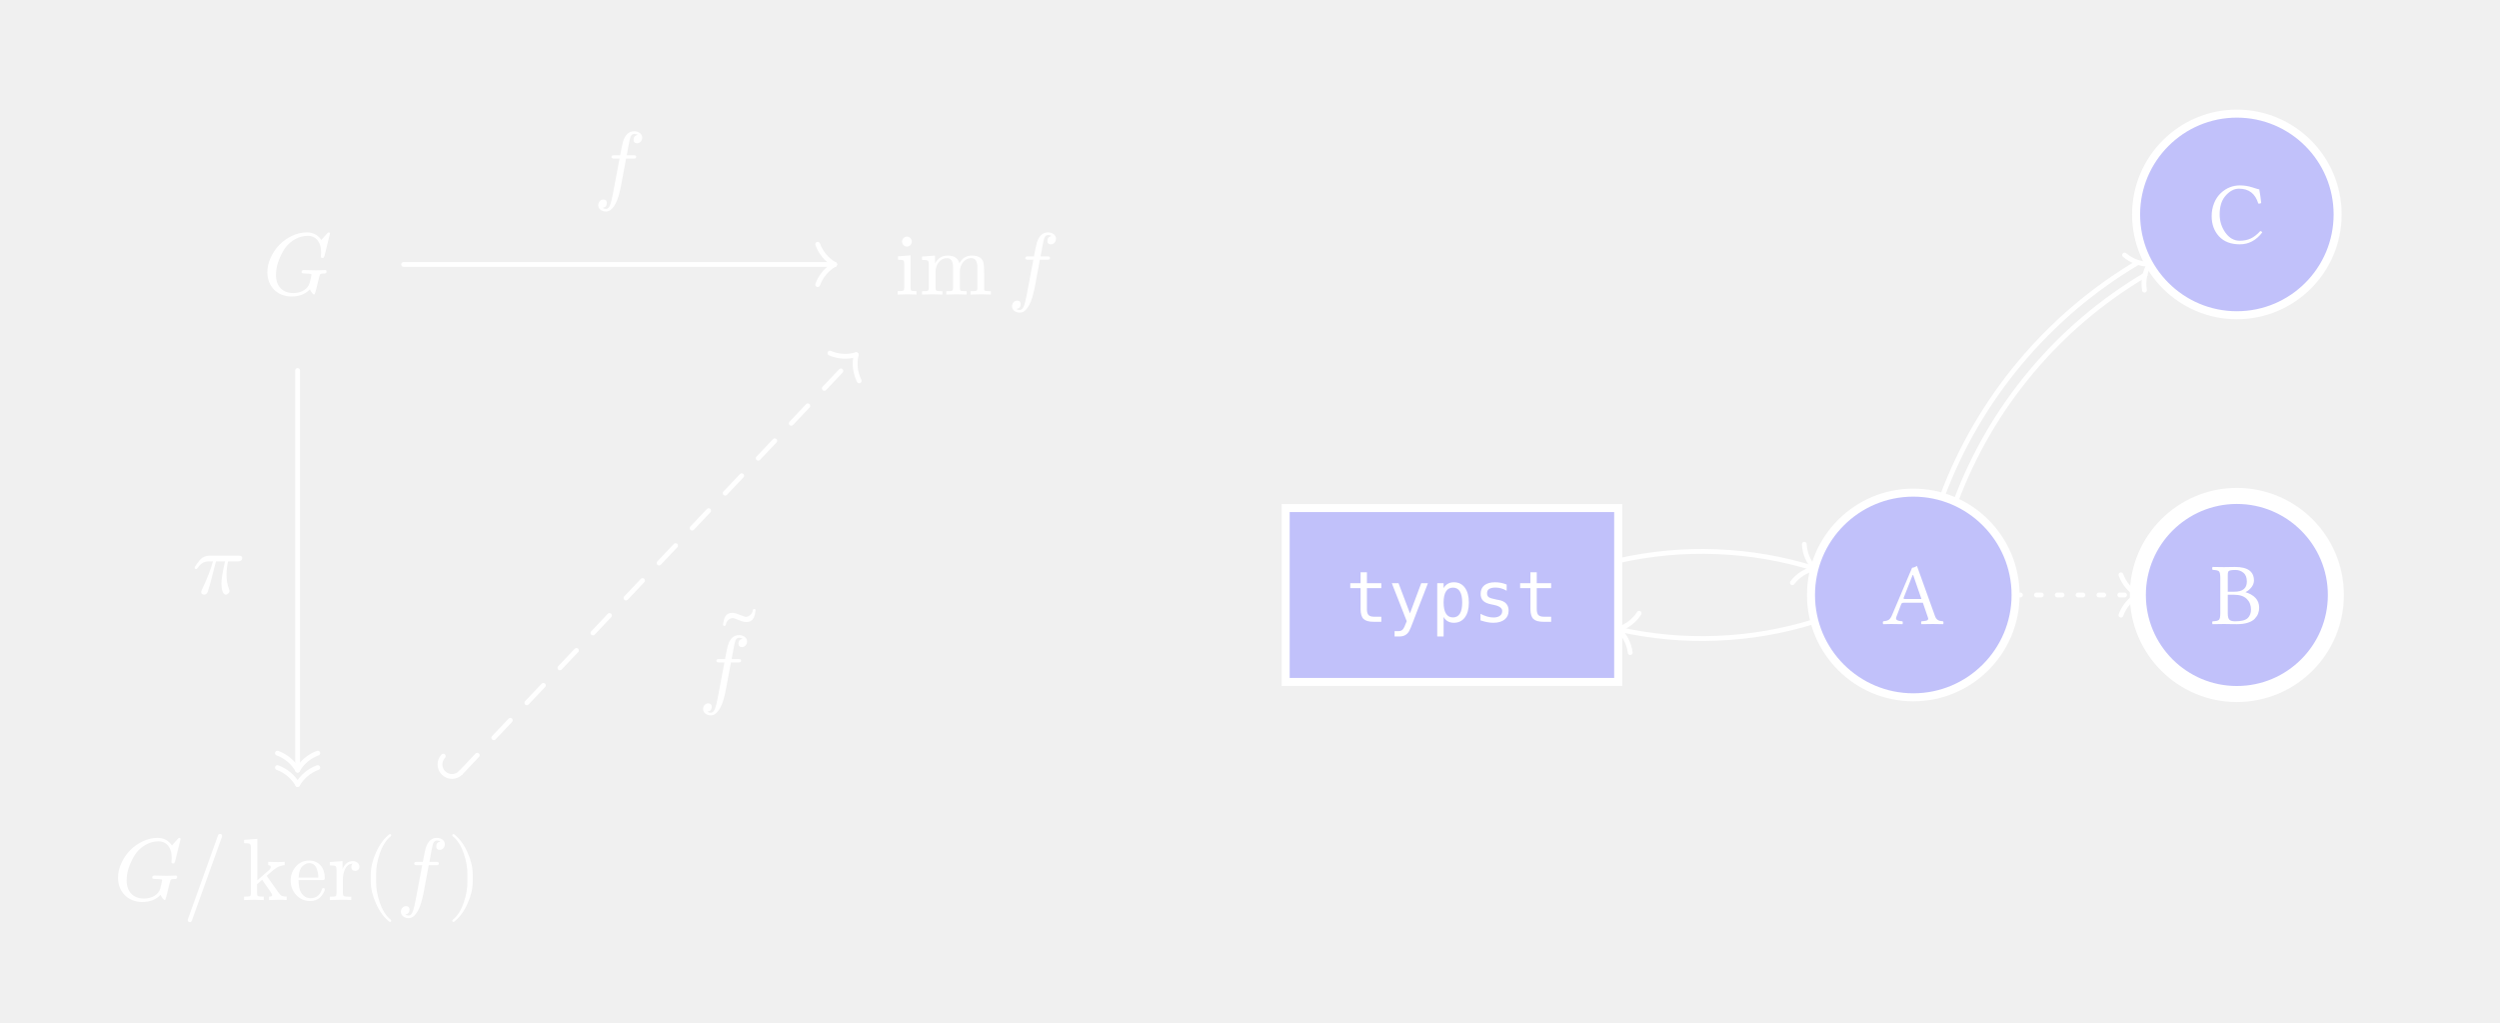
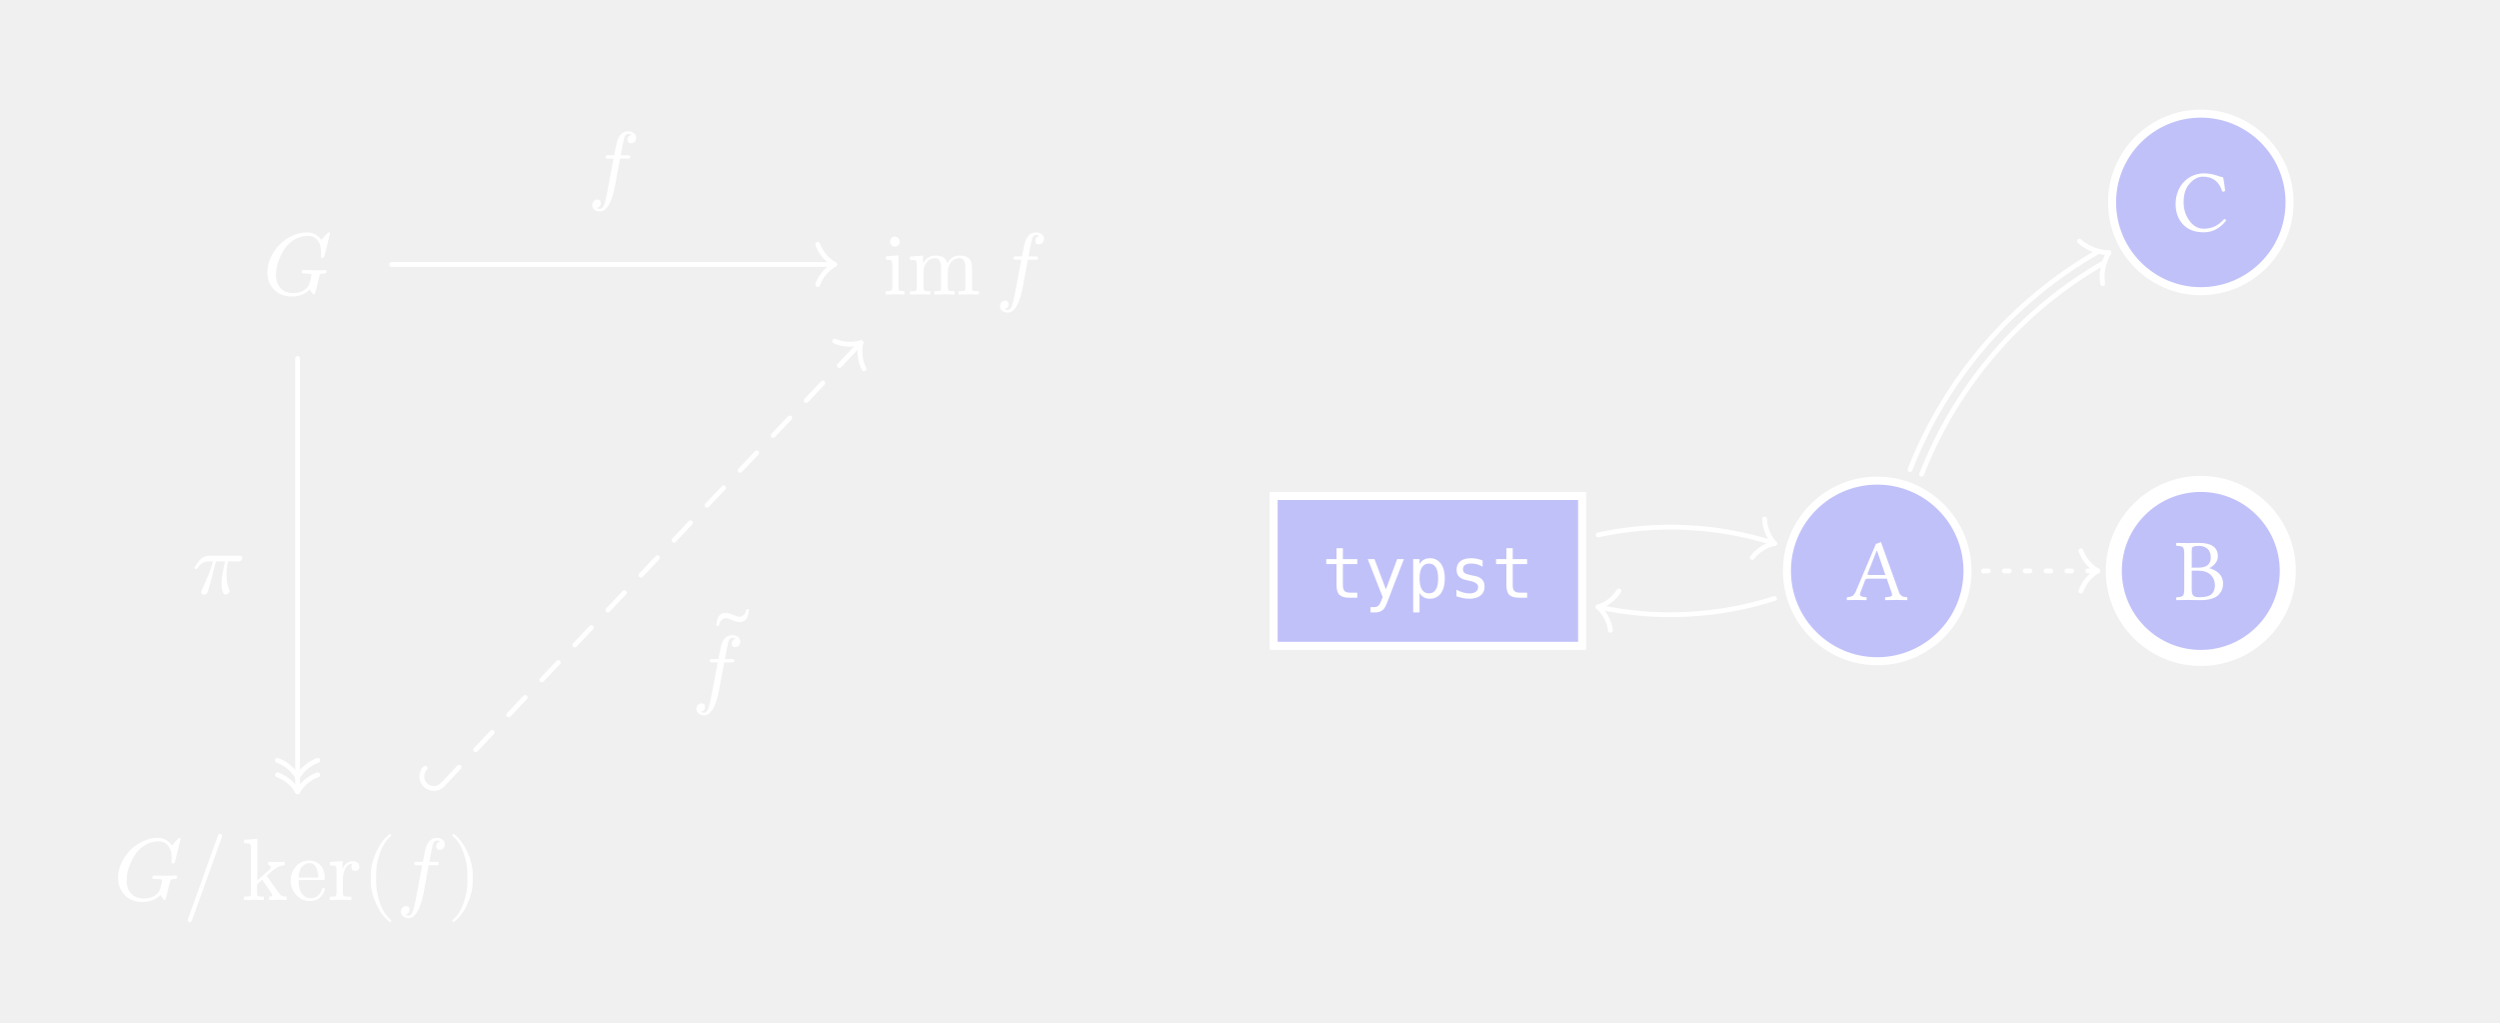
<svg xmlns="http://www.w3.org/2000/svg" xmlns:xlink="http://www.w3.org/1999/xlink" class="typst-doc" viewBox="0 0 623.623 255.118" width="623.623" height="255.118">
  <g>
    <g transform="translate(28.3465 28.3465)">
      <g class="typst-group">
        <g transform="matrix(2 0 0 2 0 0)">
          <g transform="translate(0 0)">
            <g class="typst-group">
              <g>
                <g transform="translate(0 0)">
                  <g class="typst-group">
                    <g>
                      <g transform="translate(0 0)">
                        <g class="typst-group">
                          <g>
                            <g transform="translate(18.63767 15.0535)">
                              <g class="typst-group">
                                <g>
                                  <g transform="translate(0 7.513)">
                                    <g class="typst-text" transform="scale(0.011 -0.011)">
                                      <use xlink:href="#g79D19BE13968DD9CB342F395E902C1C7" x="0" fill="#ffffff" />
                                    </g>
                                  </g>
                                </g>
                              </g>
                            </g>
-                             <g transform="translate(97.46404 15.0535)">
+                             <g transform="translate(95.96404 15.0535)">
                              <g class="typst-group">
                                <g>
                                  <g transform="translate(0 7.513)">
                                    <g class="typst-text" transform="scale(0.011 -0.011)">
                                      <use xlink:href="#gE05993322564CCB1653D484A10AFE731" x="0" fill="#ffffff" />
                                      <use xlink:href="#g95E62FF91FB9D188F1BE73E53053F529" x="278" fill="#ffffff" />
                                    </g>
                                  </g>
                                  <g transform="translate(14.05433 7.513)">
                                    <g class="typst-text" transform="scale(0.011 -0.011)">
                                      <use xlink:href="#gFD812EEBF38CE764F5B3B3F10E256F86" x="0" fill="#ffffff" />
                                    </g>
                                  </g>
                                </g>
                              </g>
                            </g>
                            <g transform="translate(0 90.57325)">
                              <g class="typst-group">
                                <g>
                                  <g transform="translate(0 7.513)">
                                    <g class="typst-text" transform="scale(0.011 -0.011)">
                                      <use xlink:href="#g79D19BE13968DD9CB342F395E902C1C7" x="0" fill="#ffffff" />
                                    </g>
                                  </g>
                                  <g transform="translate(8.646 7.513)">
                                    <g class="typst-text" transform="scale(0.011 -0.011)">
                                      <use xlink:href="#g53AB29812C6E49CA0A44BF20374FC314" x="0" fill="#ffffff" />
                                    </g>
                                  </g>
                                  <g transform="translate(15.97933 7.513)">
                                    <g class="typst-text" transform="scale(0.011 -0.011)">
                                      <use xlink:href="#gF4B61A7629951F3DDFFF3BF00086597D" x="0" fill="#ffffff" />
                                      <use xlink:href="#g7ACF890FDA5EEB6DAEB97A2FD973FAE1" x="528" fill="#ffffff" />
                                      <use xlink:href="#gDB2269443DB038A6EB6C25A5D1C2DCC5" x="972" fill="#ffffff" />
                                    </g>
                                  </g>
                                  <g transform="translate(30.98333 7.513)">
                                    <g class="typst-text" transform="scale(0.011 -0.011)">
                                      <use xlink:href="#g8EC7D9EF8EB616F953CD820509C8DDD3" x="0" fill="#ffffff" />
                                    </g>
                                  </g>
                                  <g transform="translate(35.26233 7.513)">
                                    <g class="typst-text" transform="scale(0.011 -0.011)">
                                      <use xlink:href="#gFD812EEBF38CE764F5B3B3F10E256F86" x="0" fill="#ffffff" />
                                    </g>
                                  </g>
                                  <g transform="translate(41.64233 7.513)">
                                    <g class="typst-text" transform="scale(0.011 -0.011)">
                                      <use xlink:href="#g4805269A43B62E7731CF85D6826AF404" x="0" fill="#ffffff" />
                                    </g>
                                  </g>
                                </g>
                              </g>
                            </g>
                            <g transform="translate(0 0)">
-                               <path class="typst-shape" fill="none" stroke="#ffffff" stroke-width="0.6" stroke-linecap="round" stroke-linejoin="miter" stroke-miterlimit="4" d="M 36.188 18.81 C 36.188 18.81 89.964 18.81 89.964 18.81 " />
+                               <path class="typst-shape" fill="none" stroke="#ffffff" stroke-width="0.6" stroke-linecap="round" stroke-linejoin="miter" stroke-miterlimit="4" d="M 34.688 18.81 C 34.688 18.81 89.964 18.81 89.964 18.81 " />
                            </g>
                            <g transform="translate(0 0)">
                              <path class="typst-shape" fill="none" stroke="#ffffff" stroke-width="0.6" stroke-linecap="round" stroke-linejoin="miter" stroke-miterlimit="4" d="M 89.964 18.81 C 88.987 19.374 88.239 20.265 87.854 21.325 " />
                            </g>
                            <g transform="translate(0 0)">
                              <path class="typst-shape" fill="none" stroke="#ffffff" stroke-width="0.6" stroke-linecap="round" stroke-linejoin="miter" stroke-miterlimit="4" d="M 89.964 18.81 C 88.987 18.246 88.239 17.355 87.854 16.295 " />
                            </g>
-                             <g transform="translate(57.6859 -0.000000000000007105427)">
+                             <g transform="translate(56.9359 -0.000000000000007105427)">
                              <g class="typst-group">
                                <g>
                                  <g transform="translate(0 0)">
                                    <g class="typst-group">
                                      <g>
                                        <g transform="translate(2.2 9.955)">
                                          <g class="typst-text" transform="scale(0.011 -0.011)">
                                            <use xlink:href="#gFD812EEBF38CE764F5B3B3F10E256F86" x="0" fill="#ffffff" />
                                          </g>
                                        </g>
                                      </g>
                                    </g>
                                  </g>
                                </g>
                              </g>
                            </g>
                            <g transform="translate(0 0)">
-                               <path class="typst-shape" fill="none" stroke="#ffffff" stroke-width="0.6" stroke-linecap="round" stroke-linejoin="miter" stroke-miterlimit="4" stroke-dashoffset="0" stroke-dasharray="3 3" d="M 43.315 82.202 C 43.315 82.202 92.658 30.067 92.658 30.067 " />
-                             </g>
-                             <g transform="translate(0 0)">
-                               <path class="typst-shape" fill="none" stroke="#ffffff" stroke-width="0.6" stroke-linecap="round" stroke-linejoin="miter" stroke-miterlimit="4" d="M 43.315 82.202 C 42.746 82.803 41.797 82.83 41.195 82.26 C 41.195 82.26 41.195 82.26 41.195 82.26 C 40.593 81.691 40.567 80.741 41.136 80.14 " />
-                             </g>
-                             <g transform="translate(0 0)">
-                               <path class="typst-shape" fill="none" stroke="#ffffff" stroke-width="0.6" stroke-linecap="round" stroke-linejoin="miter" stroke-miterlimit="4" d="M 92.658 30.067 C 92.396 31.164 92.53 32.319 93.034 33.328 " />
-                             </g>
-                             <g transform="translate(0 0)">
-                               <path class="typst-shape" fill="none" stroke="#ffffff" stroke-width="0.6" stroke-linecap="round" stroke-linejoin="miter" stroke-miterlimit="4" d="M 92.658 30.067 C 91.577 30.388 90.416 30.319 89.381 29.87 " />
-                             </g>
-                             <g transform="translate(70.77011 59.59439)">
+                               <path class="typst-shape" fill="none" stroke="#ffffff" stroke-width="0.6" stroke-linecap="round" stroke-linejoin="miter" stroke-miterlimit="4" stroke-dashoffset="0" stroke-dasharray="3 3" d="M 41.048 83.702 C 41.048 83.702 93.255 28.567 93.255 28.567 " />
+                             </g>
+                             <g transform="translate(0 0)">
+                               <path class="typst-shape" fill="none" stroke="#ffffff" stroke-width="0.6" stroke-linecap="round" stroke-linejoin="miter" stroke-miterlimit="4" d="M 41.048 83.702 C 40.478 84.303 39.529 84.329 38.927 83.76 C 38.927 83.76 38.927 83.76 38.927 83.76 C 38.326 83.19 38.3 82.241 38.869 81.639 " />
+                             </g>
+                             <g transform="translate(0 0)">
+                               <path class="typst-shape" fill="none" stroke="#ffffff" stroke-width="0.6" stroke-linecap="round" stroke-linejoin="miter" stroke-miterlimit="4" d="M 93.255 28.567 C 92.992 29.664 93.125 30.819 93.63 31.828 " />
+                             </g>
+                             <g transform="translate(0 0)">
+                               <path class="typst-shape" fill="none" stroke="#ffffff" stroke-width="0.6" stroke-linecap="round" stroke-linejoin="miter" stroke-miterlimit="4" d="M 93.255 28.567 C 92.173 28.888 91.013 28.818 89.977 28.37 " />
+                             </g>
+                             <g transform="translate(69.93355 59.59514)">
                              <g class="typst-group">
                                <g>
                                  <g transform="translate(0 0)">
                                    <g class="typst-group">
                                      <g>
                                        <g transform="translate(10.208 10.395)">
                                          <g class="typst-text" transform="scale(0.011 -0.011)">
                                            <use xlink:href="#gC084C8E355BEDDB1A8BF98BDEFD66A3E" x="0" fill="#ffffff" />
                                          </g>
                                        </g>
                                        <g transform="translate(2.2 13.2)">
                                          <g class="typst-text" transform="scale(0.011 -0.011)">
                                            <use xlink:href="#gFD812EEBF38CE764F5B3B3F10E256F86" x="0" fill="#ffffff" />
                                          </g>
                                        </g>
                                      </g>
                                    </g>
                                  </g>
                                </g>
                              </g>
                            </g>
                            <g transform="translate(0 0)">
-                               <path class="typst-shape" fill="none" stroke="#ffffff" stroke-width="0.6" stroke-linecap="round" stroke-linejoin="miter" stroke-miterlimit="4" d="M 22.961 32.037 C 22.961 32.037 22.961 81.873 22.961 81.873 " />
-                             </g>
-                             <g transform="translate(0 0)">
-                               <path class="typst-shape" fill="none" stroke="#ffffff" stroke-width="0.6" stroke-linecap="round" stroke-linejoin="miter" stroke-miterlimit="4" d="M 22.961 83.673 C 22.396 82.696 21.506 81.949 20.445 81.563 " />
-                             </g>
-                             <g transform="translate(0 0)">
-                               <path class="typst-shape" fill="none" stroke="#ffffff" stroke-width="0.6" stroke-linecap="round" stroke-linejoin="miter" stroke-miterlimit="4" d="M 22.961 83.673 C 23.525 82.696 24.415 81.949 25.476 81.563 " />
-                             </g>
-                             <g transform="translate(0 0)">
-                               <path class="typst-shape" fill="none" stroke="#ffffff" stroke-width="0.6" stroke-linecap="round" stroke-linejoin="miter" stroke-miterlimit="4" d="M 22.961 81.873 C 22.396 80.896 21.506 80.149 20.445 79.763 " />
-                             </g>
-                             <g transform="translate(0 0)">
-                               <path class="typst-shape" fill="none" stroke="#ffffff" stroke-width="0.6" stroke-linecap="round" stroke-linejoin="miter" stroke-miterlimit="4" d="M 22.961 81.873 C 23.525 80.896 24.415 80.149 25.476 79.763 " />
+                               <path class="typst-shape" fill="none" stroke="#ffffff" stroke-width="0.6" stroke-linecap="round" stroke-linejoin="miter" stroke-miterlimit="4" d="M 22.961 30.537 C 22.961 30.537 22.961 84.573 22.961 84.573 " />
+                             </g>
+                             <g transform="translate(0 0)">
+                               <path class="typst-shape" fill="none" stroke="#ffffff" stroke-width="0.6" stroke-linecap="round" stroke-linejoin="miter" stroke-miterlimit="4" d="M 22.961 84.573 C 22.396 83.596 21.506 82.849 20.445 82.463 " />
+                             </g>
+                             <g transform="translate(0 0)">
+                               <path class="typst-shape" fill="none" stroke="#ffffff" stroke-width="0.6" stroke-linecap="round" stroke-linejoin="miter" stroke-miterlimit="4" d="M 22.961 84.573 C 23.525 83.596 24.415 82.849 25.476 82.463 " />
+                             </g>
+                             <g transform="translate(0 0)">
+                               <path class="typst-shape" fill="none" stroke="#ffffff" stroke-width="0.6" stroke-linecap="round" stroke-linejoin="miter" stroke-miterlimit="4" d="M 22.961 82.773 C 22.396 81.796 21.506 81.049 20.445 80.663 " />
+                             </g>
+                             <g transform="translate(0 0)">
+                               <path class="typst-shape" fill="none" stroke="#ffffff" stroke-width="0.6" stroke-linecap="round" stroke-linejoin="miter" stroke-miterlimit="4" d="M 22.961 82.773 C 23.525 81.796 24.415 81.049 25.476 80.663 " />
                            </g>
                            <g transform="translate(7.615667 52.92967)">
                              <g class="typst-group">
                                <g>
                                  <g transform="translate(0 0)">
                                    <g class="typst-group">
                                      <g>
                                        <g transform="translate(2.2 6.941)">
                                          <g class="typst-text" transform="scale(0.011 -0.011)">
                                            <use xlink:href="#g5CAB5EF05294A3DCA596B9B87C13A77A" x="0" fill="#ffffff" />
                                          </g>
                                        </g>
                                      </g>
                                    </g>
                                  </g>
                                </g>
                              </g>
                            </g>
                          </g>
                        </g>
                      </g>
                    </g>
                  </g>
                </g>
-                 <g transform="translate(146.2449 0)">
+                 <g transform="translate(144.7449 0)">
                  <g class="typst-group">
                    <g>
                      <g transform="translate(0 0)">
                        <g class="typst-group">
                          <g>
                            <g transform="translate(0 0)">
-                               <path class="typst-shape" fill="#aaaaffaa" stroke="#ffffff" stroke-width="1" stroke-linecap="butt" stroke-linejoin="miter" stroke-miterlimit="4" d="M 0 70.878 C 0 70.878 41.49 70.878 41.49 70.878 C 41.49 70.878 41.49 49.192 41.49 49.192 C 41.49 49.192 0 49.192 0 49.192 C 0 49.192 0 49.192 0 49.192 C 0 49.192 0 70.878 0 70.878 C 0 70.878 0 70.878 0 70.878 Z " />
-                             </g>
-                             <g transform="translate(7.5 56.69248)">
+                               <path class="typst-shape" fill="#aaaaffaa" stroke="#ffffff" stroke-width="1" stroke-linecap="butt" stroke-linejoin="miter" stroke-miterlimit="4" d="M 0 66.378 C 0 66.378 38.49 66.378 38.49 66.378 C 38.49 66.378 38.49 47.692 38.49 47.692 C 38.49 47.692 0 47.692 0 47.692 C 0 47.692 0 47.692 0 47.692 C 0 47.692 0 66.378 0 66.378 C 0 66.378 0 66.378 0 66.378 Z " />
+                             </g>
+                             <g transform="translate(6 53.69248)">
                              <g class="typst-group">
                                <g>
                                  <g transform="translate(0 6.685938)">
                                    <g class="typst-text" transform="scale(0.004296875 -0.004296875)">
                                      <use xlink:href="#gCCB5E1382A76E052DFA4AACA81B7BE9F" x="0" fill="#ffffff" />
                                      <use xlink:href="#g8837D8AAEDB250EF1523863F10F5996C" x="1233" fill="#ffffff" />
                                      <use xlink:href="#gEFEEE14F8F2553B8A63A64B7037160C7" x="2466" fill="#ffffff" />
                                      <use xlink:href="#g39083BE5DEEE3F9AB0F395A40D2BB5FA" x="3699" fill="#ffffff" />
                                      <use xlink:href="#gCCB5E1382A76E052DFA4AACA81B7BE9F" x="4932" fill="#ffffff" />
                                    </g>
                                  </g>
                                </g>
                              </g>
                            </g>
                            <g transform="translate(0 0)">
-                               <path class="typst-shape" fill="#aaaaffaa" stroke="#ffffff" stroke-width="1" stroke-linecap="butt" stroke-linejoin="miter" stroke-miterlimit="4" d="M 78.312 47.271 C 85.355 47.271 91.076 52.992 91.076 60.035 C 91.076 60.035 91.076 60.035 91.076 60.035 C 91.076 67.078 85.355 72.799 78.312 72.799 C 78.312 72.799 78.312 72.799 78.312 72.799 C 71.269 72.799 65.548 67.078 65.548 60.035 C 65.548 60.035 65.548 60.035 65.548 60.035 C 65.548 52.992 71.269 47.271 78.312 47.271 " />
-                             </g>
-                             <g transform="translate(74.49023 56.41534)">
+                               <path class="typst-shape" fill="#aaaaffaa" stroke="#ffffff" stroke-width="1" stroke-linecap="butt" stroke-linejoin="miter" stroke-miterlimit="4" d="M 75.312 45.771 C 81.527 45.771 86.576 50.82 86.576 57.035 C 86.576 57.035 86.576 57.035 86.576 57.035 C 86.576 63.251 81.527 68.299 75.312 68.299 C 75.312 68.299 75.312 68.299 75.312 68.299 C 69.096 68.299 64.048 63.251 64.048 57.035 C 64.048 57.035 64.048 57.035 64.048 57.035 C 64.048 50.82 69.096 45.771 75.312 45.771 " />
+                             </g>
+                             <g transform="translate(71.49023 53.41534)">
                              <g class="typst-group">
                                <g>
                                  <g transform="translate(0 7.240234)">
                                    <g class="typst-text" transform="scale(0.005371094 -0.005371094)">
                                      <use xlink:href="#g1513ED6E3E220B8A6EDCDAF85DCDBD41" x="0" fill="#ffffff" />
                                    </g>
                                  </g>
                                </g>
                              </g>
                            </g>
                            <g transform="translate(0 0)">
-                               <path class="typst-shape" fill="#aaaaffaa" stroke="#ffffff" stroke-width="2" stroke-linecap="butt" stroke-linejoin="miter" stroke-miterlimit="4" d="M 118.686 47.682 C 125.503 47.682 131.04 53.219 131.04 60.035 C 131.04 60.035 131.04 60.035 131.04 60.035 C 131.04 66.852 125.503 72.389 118.686 72.389 C 118.686 72.389 118.686 72.389 118.686 72.389 C 111.87 72.389 106.332 66.852 106.332 60.035 C 106.332 60.035 106.332 60.035 106.332 60.035 C 106.332 53.219 111.87 47.682 118.686 47.682 " />
-                             </g>
-                             <g transform="translate(115.4529 56.41534)">
+                               <path class="typst-shape" fill="#aaaaffaa" stroke="#ffffff" stroke-width="2" stroke-linecap="butt" stroke-linejoin="miter" stroke-miterlimit="4" d="M 115.686 46.182 C 121.675 46.182 126.54 51.046 126.54 57.035 C 126.54 57.035 126.54 57.035 126.54 57.035 C 126.54 63.024 121.675 67.889 115.686 67.889 C 115.686 67.889 115.686 67.889 115.686 67.889 C 109.697 67.889 104.832 63.024 104.832 57.035 C 104.832 57.035 104.832 57.035 104.832 57.035 C 104.832 51.046 109.697 46.182 115.686 46.182 " />
+                             </g>
+                             <g transform="translate(112.4529 53.41534)">
                              <g class="typst-group">
                                <g>
                                  <g transform="translate(0 7.240234)">
                                    <g class="typst-text" transform="scale(0.005371094 -0.005371094)">
                                      <use xlink:href="#g82838CF5F746004CEAB952846F4B35F3" x="0" fill="#ffffff" />
                                    </g>
                                  </g>
                                </g>
                              </g>
                            </g>
                            <g transform="translate(0 0)">
-                               <path class="typst-shape" fill="#aaaaffaa" stroke="#ffffff" stroke-width="1" stroke-linecap="butt" stroke-linejoin="miter" stroke-miterlimit="4" d="M 118.686 0 C 125.624 0 131.259 5.635 131.259 12.572 C 131.259 12.572 131.259 12.572 131.259 12.572 C 131.259 19.51 125.624 25.145 118.686 25.145 C 118.686 25.145 118.686 25.145 118.686 25.145 C 111.749 25.145 106.114 19.51 106.114 12.572 C 106.114 12.572 106.114 12.572 106.114 12.572 C 106.114 5.635 111.749 0 118.686 0 " />
-                             </g>
-                             <g transform="translate(115.1333 8.95225)">
+                               <path class="typst-shape" fill="#aaaaffaa" stroke="#ffffff" stroke-width="1" stroke-linecap="butt" stroke-linejoin="miter" stroke-miterlimit="4" d="M 115.686 0 C 121.796 0 126.759 4.963 126.759 11.072 C 126.759 11.072 126.759 11.072 126.759 11.072 C 126.759 17.182 121.796 22.145 115.686 22.145 C 115.686 22.145 115.686 22.145 115.686 22.145 C 109.577 22.145 104.614 17.182 104.614 11.072 C 104.614 11.072 104.614 11.072 104.614 11.072 C 104.614 4.963 109.577 0 115.686 0 " />
+                             </g>
+                             <g transform="translate(112.1333 7.45225)">
                              <g class="typst-group">
                                <g>
                                  <g transform="translate(0 7.240234)">
                                    <g class="typst-text" transform="scale(0.005371094 -0.005371094)">
                                      <use xlink:href="#g9D4AF65AD4AFD245FAC8415359C47A51" x="0" fill="#ffffff" />
                                    </g>
                                  </g>
                                </g>
                              </g>
                            </g>
                            <g transform="translate(0 0)">
-                               <path class="typst-shape" fill="none" stroke="#ffffff" stroke-width="0.6" stroke-linecap="round" stroke-linejoin="miter" stroke-miterlimit="4" d="M 41.49 55.768 C 49.598 53.934 58.045 54.266 65.983 56.732 " />
-                             </g>
-                             <g transform="translate(0 0)">
-                               <path class="typst-shape" fill="none" stroke="#ffffff" stroke-width="0.6" stroke-linecap="round" stroke-linejoin="miter" stroke-miterlimit="4" d="M 65.983 56.732 C 64.882 56.981 63.904 57.61 63.221 58.508 " />
-                             </g>
-                             <g transform="translate(0 0)">
-                               <path class="typst-shape" fill="none" stroke="#ffffff" stroke-width="0.6" stroke-linecap="round" stroke-linejoin="miter" stroke-miterlimit="4" d="M 65.983 56.732 C 65.217 55.903 64.767 54.831 64.713 53.704 " />
-                             </g>
-                             <g transform="translate(0 0)">
-                               <path class="typst-shape" fill="none" stroke="#ffffff" stroke-width="0.6" stroke-linecap="round" stroke-linejoin="miter" stroke-miterlimit="4" d="M 41.49 64.303 C 49.598 66.137 58.045 65.805 65.983 63.339 " />
-                             </g>
-                             <g transform="translate(0 0)">
-                               <path class="typst-shape" fill="none" stroke="#ffffff" stroke-width="0.6" stroke-linecap="round" stroke-linejoin="miter" stroke-miterlimit="4" d="M 41.49 64.303 C 42.568 63.969 43.493 63.265 44.104 62.316 " />
-                             </g>
-                             <g transform="translate(0 0)">
-                               <path class="typst-shape" fill="none" stroke="#ffffff" stroke-width="0.6" stroke-linecap="round" stroke-linejoin="miter" stroke-miterlimit="4" d="M 41.49 64.303 C 42.319 65.069 42.851 66.103 42.994 67.222 " />
-                             </g>
-                             <g transform="translate(0 0)">
-                               <path class="typst-shape" fill="none" stroke="#ffffff" stroke-width="0.6" stroke-linecap="round" stroke-linejoin="miter" stroke-miterlimit="4" d="M 83.601 48.386 C 88.025 36.543 96.367 26.571 107.241 20.124 " />
-                             </g>
-                             <g transform="translate(0 0)">
-                               <path class="typst-shape" fill="none" stroke="#ffffff" stroke-width="0.6" stroke-linecap="round" stroke-linejoin="miter" stroke-miterlimit="4" d="M 81.915 47.756 C 86.483 35.529 95.095 25.232 106.323 18.575 " />
-                             </g>
-                             <g transform="translate(0 0)">
-                               <path class="typst-shape" fill="none" stroke="#ffffff" stroke-width="0.6" stroke-linecap="round" stroke-linejoin="miter" stroke-miterlimit="4" d="M 107.756 18.785 C 107.184 19.758 106.972 20.901 107.159 22.014 " />
-                             </g>
-                             <g transform="translate(0 0)">
-                               <path class="typst-shape" fill="none" stroke="#ffffff" stroke-width="0.6" stroke-linecap="round" stroke-linejoin="miter" stroke-miterlimit="4" d="M 107.756 18.785 C 106.628 18.775 105.539 18.369 104.68 17.636 " />
-                             </g>
-                             <g transform="translate(0 0)">
-                               <path class="typst-shape" fill="none" stroke="#ffffff" stroke-width="0.6" stroke-linecap="round" stroke-linejoin="miter" stroke-miterlimit="4" stroke-dashoffset="0" stroke-dasharray="0.6 2" d="M 91.076 60.035 C 91.076 60.035 106.332 60.035 106.332 60.035 " />
-                             </g>
-                             <g transform="translate(0 0)">
-                               <path class="typst-shape" fill="none" stroke="#ffffff" stroke-width="0.6" stroke-linecap="round" stroke-linejoin="miter" stroke-miterlimit="4" d="M 106.332 60.035 C 105.355 60.6 104.608 61.49 104.222 62.551 " />
-                             </g>
-                             <g transform="translate(0 0)">
-                               <path class="typst-shape" fill="none" stroke="#ffffff" stroke-width="0.6" stroke-linecap="round" stroke-linejoin="miter" stroke-miterlimit="4" d="M 106.332 60.035 C 105.355 59.471 104.608 58.581 104.222 57.52 " />
+                               <path class="typst-shape" fill="none" stroke="#ffffff" stroke-width="0.6" stroke-linecap="round" stroke-linejoin="miter" stroke-miterlimit="4" d="M 40.49 52.54 C 47.793 50.956 55.384 51.323 62.5 53.602 " />
+                             </g>
+                             <g transform="translate(0 0)">
+                               <path class="typst-shape" fill="none" stroke="#ffffff" stroke-width="0.6" stroke-linecap="round" stroke-linejoin="miter" stroke-miterlimit="4" d="M 62.5 53.602 C 61.397 53.842 60.414 54.462 59.722 55.354 " />
+                             </g>
+                             <g transform="translate(0 0)">
+                               <path class="typst-shape" fill="none" stroke="#ffffff" stroke-width="0.6" stroke-linecap="round" stroke-linejoin="miter" stroke-miterlimit="4" d="M 62.5 53.602 C 61.741 52.767 61.301 51.691 61.257 50.563 " />
+                             </g>
+                             <g transform="translate(0 0)">
+                               <path class="typst-shape" fill="none" stroke="#ffffff" stroke-width="0.6" stroke-linecap="round" stroke-linejoin="miter" stroke-miterlimit="4" d="M 40.49 61.531 C 47.793 63.114 55.384 62.748 62.5 60.468 " />
+                             </g>
+                             <g transform="translate(0 0)">
+                               <path class="typst-shape" fill="none" stroke="#ffffff" stroke-width="0.6" stroke-linecap="round" stroke-linejoin="miter" stroke-miterlimit="4" d="M 40.49 61.531 C 41.565 61.186 42.484 60.474 43.086 59.52 " />
+                             </g>
+                             <g transform="translate(0 0)">
+                               <path class="typst-shape" fill="none" stroke="#ffffff" stroke-width="0.6" stroke-linecap="round" stroke-linejoin="miter" stroke-miterlimit="4" d="M 40.49 61.531 C 41.326 62.289 41.867 63.318 42.02 64.436 " />
+                             </g>
+                             <g transform="translate(0 0)">
+                               <path class="typst-shape" fill="none" stroke="#ffffff" stroke-width="0.6" stroke-linecap="round" stroke-linejoin="miter" stroke-miterlimit="4" d="M 80.855 44.962 C 85.227 33.807 93.284 24.483 103.688 18.541 " />
+                             </g>
+                             <g transform="translate(0 0)">
+                               <path class="typst-shape" fill="none" stroke="#ffffff" stroke-width="0.6" stroke-linecap="round" stroke-linejoin="miter" stroke-miterlimit="4" d="M 79.403 44.393 C 83.904 32.906 92.201 23.305 102.914 17.187 " />
+                             </g>
+                             <g transform="translate(0 0)">
+                               <path class="typst-shape" fill="none" stroke="#ffffff" stroke-width="0.6" stroke-linecap="round" stroke-linejoin="miter" stroke-miterlimit="4" d="M 104.22 17.351 C 103.515 18.507 103.239 19.874 103.442 21.213 " />
+                             </g>
+                             <g transform="translate(0 0)">
+                               <path class="typst-shape" fill="none" stroke="#ffffff" stroke-width="0.6" stroke-linecap="round" stroke-linejoin="miter" stroke-miterlimit="4" d="M 104.22 17.351 C 102.867 17.318 101.568 16.809 100.552 15.913 " />
+                             </g>
+                             <g transform="translate(0 0)">
+                               <path class="typst-shape" fill="none" stroke="#ffffff" stroke-width="0.6" stroke-linecap="round" stroke-linejoin="miter" stroke-miterlimit="4" stroke-dashoffset="0" stroke-dasharray="0.6 2" d="M 88.576 57.035 C 88.576 57.035 102.832 57.035 102.832 57.035 " />
+                             </g>
+                             <g transform="translate(0 0)">
+                               <path class="typst-shape" fill="none" stroke="#ffffff" stroke-width="0.6" stroke-linecap="round" stroke-linejoin="miter" stroke-miterlimit="4" d="M 102.832 57.035 C 101.855 57.6 101.108 58.49 100.722 59.551 " />
+                             </g>
+                             <g transform="translate(0 0)">
+                               <path class="typst-shape" fill="none" stroke="#ffffff" stroke-width="0.6" stroke-linecap="round" stroke-linejoin="miter" stroke-miterlimit="4" d="M 102.832 57.035 C 101.855 56.471 101.108 55.581 100.722 54.52 " />
                            </g>
                          </g>
                        </g>
                      </g>
                    </g>
                  </g>
                </g>
              </g>
            </g>
          </g>
        </g>
      </g>
    </g>
  </g>
  <defs id="glyph">
    <symbol id="g79D19BE13968DD9CB342F395E902C1C7" overflow="visible">
      <path d="M 324 -22 C 412 -22 481.333 5 532 59 C 538.191 45.733 564.198 1 578 1 C 582.667 1 586.167 3.167 588.5 7.5 C 590.833 11.833 596.667 32 606 68 L 624 144 C 630 166.667 634.333 183.667 637 195 C 647.985 238.941 648.097 237.652 702 239 C 714.667 239 721 247 721 263 C 721 273 715.667 278 705 278 C 686.466 278 620.304 273.928 601 275 L 462 278 C 446 278 438 270 438 254 C 438 245.333 444 240.667 456 240 C 513.333 237.333 543.333 235 546 233 C 548.667 231 550 227.333 550 222 C 550 214.667 543.333 185 530 133 C 510.264 61.457 435.9 17 343 17 C 220.621 17 148 97.828 148 220 C 148 239.333 149.667 262.667 153 290 C 164.298 371.912 218.11 486.677 261 540 C 310.74 603.306 402.538 666 505 666 C 608.647 666 660 587.001 660 479 C 660 470.244 657 437.766 657 429 C 657 419.667 663.333 415 676 415 C 680.667 415 684.667 415.667 688 417 C 692.667 424.333 696 431.333 698 438 L 760 691 C 760 700.333 755 705 745 705 C 741 705 735 700.667 727 692 L 662 619 C 623.333 676.333 568.333 705 497 705 C 442.333 705 387.667 692.333 333 667 C 222.333 615 141 533 89 421 C 63 365.667 50 309.667 50 253 C 50 92.529 163.5 -22 324 -22 Z " />
    </symbol>
    <symbol id="gE05993322564CCB1653D484A10AFE731" overflow="visible">
      <path d="M 194 601 C 194 631.405 169.432 657 139 657 C 108.595 657 83 631.406 83 601 C 83 571.167 108.428 544 138 544 C 168.936 544 194 569.768 194 601 Z M 143 3 L 247 0 L 247 39 C 213.667 39 194.167 41 188.5 45 C 182.833 49 180 60 180 78 L 180 445 L 37 433 L 37 395 C 70.333 395 90.5 392.333 97.5 387 C 104.5 381.667 108 367.667 108 345 L 108 79 C 108 59.667 104.5 48.167 97.5 44.5 C 90.5 40.833 69 39 33 39 L 33 0 Z " />
    </symbol>
    <symbol id="g95E62FF91FB9D188F1BE73E53053F529" overflow="visible">
      <path d="M 315 413 C 361 413 384 377.667 384 307 L 384 79 C 384 59.667 380.5 48 373.5 44 C 366.5 40 344.333 38 307 38 L 307 0 L 423 3 L 538 0 L 538 38 C 500.667 38 478.5 40 471.5 44 C 464.5 48 461 59.667 461 79 L 461 259 C 461 339.092 513.41 413 590 413 C 636.667 413 660 377.667 660 307 L 660 79 C 660 59.667 656.333 48 649 44 C 641.667 40 619.333 38 582 38 L 582 0 L 698 3 L 813 0 L 813 38 C 781 38 760.167 39.333 750.5 42 C 740.833 44.667 736 52 736 64 L 736 251 C 736 298.333 734.333 331.333 731 350 C 721 411.333 676.333 442 597 442 C 534.333 442 487 412.667 455 354 C 441 412.667 396.667 442 322 442 C 258.667 442 211 412 179 352 L 179 442 L 32 431 L 32 393 C 68 393 89.833 390.167 97.5 384.5 C 105.167 378.833 109 364.667 109 342 L 109 79 C 109 59.667 105.333 48 98 44 C 90.667 40 68.667 38 32 38 L 32 0 L 148 3 L 263 0 L 263 38 C 225.667 38 203.333 40 196 44 C 188.667 48 185 59.667 185 79 L 185 259 C 185 339.666 237.532 413 315 413 Z " />
    </symbol>
    <symbol id="gFD812EEBF38CE764F5B3B3F10E256F86" overflow="visible">
      <path d="M 552 633 C 552 676.983 509.266 705 462 705 C 400 705 357.333 665.333 334 586 C 328.667 568 318 517 302 433 L 237 433 C 214.692 433 204 432.283 204 411 C 204 400.333 214.333 395 235 395 L 295 395 L 222 8 C 211.333 -48.667 201.333 -91 192 -119 C 180 -156.333 163 -175 141 -175 C 126.333 -175 113.667 -171.333 103 -164 C 135 -158.667 151 -140 151 -108 C 151 -82 137.667 -69 111 -69 C 77.372 -69 53 -99.205 53 -133 C 53 -176.959 94.427 -205 141 -205 C 166.333 -205 188.667 -194.667 208 -174 C 240 -141.333 265 -93.667 283 -31 C 294.333 7.667 303.667 46 311 84 L 369 395 L 451 395 C 473.693 395 484 396.073 484 419 C 484 428.333 474 433 454 433 L 377 433 C 383.187 473.66 411.338 625.232 420 644 C 430 664.667 444 675 462 675 C 477.333 675 490.333 671.333 501 664 C 469.667 657.333 454 638.667 454 608 C 454 582 467.333 569 494 569 C 527.628 569 552 599.205 552 633 Z " />
    </symbol>
    <symbol id="g53AB29812C6E49CA0A44BF20374FC314" overflow="visible">
      <path d="M 444 718 C 444.667 720 445 722.667 445 726 C 445 742 437 750 421 750 C 410.333 750 403 744.667 399 734 L 57 -218 C 56.333 -220 56 -222.667 56 -226 C 56 -242 64 -250 80 -250 C 90.667 -250 98 -244.667 102 -234 Z " />
    </symbol>
    <symbol id="gF4B61A7629951F3DDFFF3BF00086597D" overflow="visible">
      <path d="M 422 3 C 442 3.667 471.667 2.667 511 0 L 511 39 C 487 39 469 41.667 457 47 C 445 52.333 431 66.333 415 89 L 290 266 C 286.667 275.333 285 278.333 285 275 C 285 275.667 295.333 285 316 303 C 351.333 333.667 377.333 354.333 394 365 C 424.667 383.667 456 394 488 396 L 488 434 C 466.667 432 442.667 431 416 431 C 370 431 331.667 432 301 434 L 301 396 C 320.333 394.667 330 387.667 330 375 C 330 363 323.333 351 310 339 L 178 224 L 178 694 L 28 683 L 28 645 C 64 645 85.833 642.167 93.5 636.5 C 101.167 630.833 105 616.333 105 593 L 105 79 C 105 59.667 101.333 48.167 94 44.5 C 86.667 40.833 64.667 39 28 39 L 28 0 L 139 3 L 251 0 L 251 39 C 214.333 39 192.5 40.833 185.5 44.5 C 178.5 48.167 175 59.667 175 79 L 175 179 L 233 230 L 249 206 C 314.333 116 347 66.333 347 57 C 347 45 335 39 311 39 L 311 0 Z " />
    </symbol>
    <symbol id="g7ACF890FDA5EEB6DAEB97A2FD973FAE1" overflow="visible">
      <path d="M 415 251 C 415 365.942 348.45 448 236 448 C 176 448 125.667 424.667 85 378 C 47 334 28 281.333 28 220 C 28 157.333 49 103.167 91 57.5 C 133 11.833 185 -11 247 -11 C 304.333 -11 348 8.667 378 48 C 402.667 80.667 415 105 415 121 C 415 131 409.333 136 398 136 C 390 136 384.667 130.667 382 120 C 360 54 317 21 253 21 C 208.333 21 172.667 42.333 146 85 C 127.333 115.667 117.667 163 117 227 L 387 227 C 409.301 227 415 229.021 415 251 Z M 326 349 C 336.667 315.667 342 284.333 342 255 L 118 255 C 121.333 321 138 365.667 168 389 C 192.667 409 215.333 419 236 419 C 280.667 419 310.667 395.667 326 349 Z " />
    </symbol>
    <symbol id="gDB2269443DB038A6EB6C25A5D1C2DCC5" overflow="visible">
      <path d="M 364 378 C 364 416.99 327.002 442 288 442 C 236.667 442 198 411.667 172 351 L 172 442 L 28 431 L 28 393 C 63.333 393 84.833 390.167 92.5 384.5 C 100.167 378.833 104 364.667 104 342 L 104 79 C 104 59.667 100.5 48 93.5 44 C 86.5 40 64.667 38 28 38 L 28 0 L 143 3 C 185 4.333 227.667 3.333 271 0 L 271 38 L 247 38 C 213.667 38 193.5 40.667 186.5 46 C 179.5 51.333 176 63 176 81 L 176 232 C 176 275.333 183.667 313.667 199 347 C 219 390.333 248.333 412.333 287 413 C 277 403 272 391 272 377 C 272 346.333 287.333 331 318 331 C 344.51 331 364 351.516 364 378 Z " />
    </symbol>
    <symbol id="g8EC7D9EF8EB616F953CD820509C8DDD3" overflow="visible">
      <path d="M 318 -248 C 327.333 -248 332 -243.333 332 -234 C 332 -230.667 330.333 -227 327 -223 C 275 -183 233.333 -117.333 202 -26 C 174.667 53.333 161 131.333 161 208 L 161 292 C 161 368.667 174.667 446.667 202 526 C 233.333 617.333 275 683 327 723 C 330.333 726.333 332 730 332 734 C 332 743.333 327.333 748 318 748 C 316.667 748 314.333 747 311 745 C 251 699 200.667 630.667 160 540 C 120.667 453.333 101 370.667 101 292 L 101 208 C 101 129.333 120.667 46.667 160 -40 C 200.667 -130.667 251 -199 311 -245 C 314.333 -247 316.667 -248 318 -248 Z " />
    </symbol>
    <symbol id="g4805269A43B62E7731CF85D6826AF404" overflow="visible">
      <path d="M 78 -245 C 138 -199 188.333 -130.667 229 -40 C 268.333 46.667 288 129.333 288 208 L 288 292 C 288 370.667 268.333 453.333 229 540 C 188.333 630.667 138 699 78 745 C 74.667 747 72.333 748 71 748 C 61.667 748 57 743.333 57 734 C 57 730 58.667 726.333 62 723 C 114 683 155.667 617.333 187 526 C 214.333 446.667 228 368.667 228 292 L 228 208 C 228 131.333 214.333 53.333 187 -26 C 155.667 -117.333 114 -183 62 -223 C 58.667 -227 57 -230.667 57 -234 C 57 -243.333 61.667 -248 71 -248 C 72.333 -248 74.667 -247 78 -245 Z " />
    </symbol>
    <symbol id="gC084C8E355BEDDB1A8BF98BDEFD66A3E" overflow="visible">
      <path d="M -80 727 C -79.333 728.333 -79 729.667 -79 731 C -79 741 -84.333 746 -95 746 C -103.667 746 -108.667 741.667 -110 733 C -114.667 701 -133 677.333 -165 662 C -172.333 658.667 -180 657 -188 657 C -198.667 657 -221.833 664.5 -257.5 679.5 C -293.167 694.5 -321.667 702 -343 702 C -419.847 702 -437.608 647.226 -448 573 C -448.667 571.667 -449 570.333 -449 569 C -449 559 -443.667 554 -433 554 C -424.333 554 -419.333 558.333 -418 567 C -413.333 599 -395 622.667 -363 638 C -355.667 641.333 -348 643 -340 643 C -329.333 643 -306.167 635.5 -270.5 620.5 C -234.833 605.5 -206.333 598 -185 598 C -108.153 598 -90.392 652.774 -80 727 Z " />
    </symbol>
    <symbol id="g5CAB5EF05294A3DCA596B9B87C13A77A" overflow="visible">
      <path d="M 524 431 L 194 431 C 152.667 431 117.333 415.333 88 384 C 73.828 368.816 27 305.197 27 292 C 30.737 284.525 30.527 279 43 279 C 49.667 279 56 283.333 62 292 C 94 341.333 134.667 366 184 366 L 235 366 C 211.667 278.667 170 171.667 110 45 C 104.667 33 102 24.333 102 19 C 102 -1 112.667 -11 134 -11 C 153.333 -11 167.333 -0.333 176 21 C 194 78.333 206.667 122 214 152 L 269 366 L 372 366 C 344.667 247.333 331 164.333 331 117 C 331 68.42 341.716 -11 379 -11 C 400.02 -11 423 8.901 423 30 C 423 35.333 421 43 417 53 C 398.333 99.667 389 153.333 389 214 C 389 261.333 394.667 312 406 366 L 515 366 C 549.667 366 567 378.333 567 403 C 567 425.942 549.288 431 524 431 Z " />
    </symbol>
    <symbol id="gCCB5E1382A76E052DFA4AACA81B7BE9F" overflow="visible">
      <path d="M 614 1438 L 614 1120 L 1032 1120 L 1032 977 L 614 977 L 614 369 Q 614 245 661 196 Q 708 147 825 147 L 1032 147 L 1032 0 L 807 0 Q 600 0 515 83 Q 430 166 430 369 L 430 977 L 131 977 L 131 1120 L 430 1120 L 430 1438 L 614 1438 Z " />
    </symbol>
    <symbol id="g8837D8AAEDB250EF1523863F10F5996C" overflow="visible">
      <path d="M 858 360 Q 812 243 741 52 Q 642 -212 608 -270 Q 562 -348 493 -387 Q 424 -426 332 -426 L 184 -426 L 184 -272 L 293 -272 Q 374 -272 420 -225 Q 466 -178 537 18 L 104 1120 L 299 1120 L 631 244 L 958 1120 L 1153 1120 L 858 360 Z " />
    </symbol>
    <symbol id="gEFEEE14F8F2553B8A63A64B7037160C7" overflow="visible">
      <path d="M 375 141 L 375 -426 L 190 -426 L 190 1120 L 375 1120 L 375 977 Q 421 1060 497.5 1103.5 Q 574 1147 674 1147 Q 877 1147 992.5 990 Q 1108 833 1108 555 Q 1108 282 992 126.5 Q 876 -29 674 -29 Q 572 -29 495.5 14.5 Q 419 58 375 141 Z M 915 559 Q 915 773 847.5 882 Q 780 991 647 991 Q 513 991 444 881.5 Q 375 772 375 559 Q 375 347 444 237 Q 513 127 647 127 Q 780 127 847.5 236 Q 915 345 915 559 Z " />
    </symbol>
    <symbol id="g39083BE5DEEE3F9AB0F395A40D2BB5FA" overflow="visible">
      <path d="M 973 1081 L 973 901 Q 894 947 814 970 Q 734 993 651 993 Q 526 993 464.5 952.5 Q 403 912 403 829 Q 403 754 449 717 Q 495 680 678 645 L 752 631 Q 889 605 959.5 527 Q 1030 449 1030 324 Q 1030 158 912 64.5 Q 794 -29 584 -29 Q 501 -29 410 -11.5 Q 319 6 213 41 L 213 231 Q 316 178 410 151.5 Q 504 125 588 125 Q 710 125 777 174.5 Q 844 224 844 313 Q 844 441 599 490 L 591 492 L 522 506 Q 363 537 290 610.5 Q 217 684 217 811 Q 217 972 326 1059.5 Q 435 1147 637 1147 Q 727 1147 810 1130.5 Q 893 1114 973 1081 Z " />
    </symbol>
    <symbol id="g1513ED6E3E220B8A6EDCDAF85DCDBD41" overflow="visible">
      <path d="M 539 580 L 901 580 L 709 1137 L 696 1137 L 487 607 Q 481 591 493 585.5 Q 505 580 539 580 Z M 317 162 Q 315 142 311 126.5 Q 307 111 322.5 100.5 Q 338 90 347 84 Q 356 78 381 73 Q 406 68 420 67 Q 434 66 459 63 Q 467 53 467 28.5 Q 467 4 459 -4 Q 307 0 197 0 Q 121 0 14 -4 Q 4 4 4 28.5 Q 4 53 14 63 Q 92 69 137 95 Q 182 121 219 209 L 684 1307 Q 729 1307 797 1348 L 1219 176 Q 1235 129 1266.5 104.5 Q 1298 80 1325 74 Q 1352 68 1403 63 Q 1413 53 1413 28.5 Q 1413 4 1403 -4 Q 1260 0 1169 0 Q 1052 0 901 -4 Q 893 4 893 28.5 Q 893 53 901 63 Q 919 65 929.5 65.5 Q 940 66 956.5 68 Q 973 70 982 72 Q 991 74 1003.5 76 Q 1016 78 1023 81 Q 1030 84 1038.5 89 Q 1047 94 1050 99 Q 1053 104 1056 111.5 Q 1059 119 1058 128 Q 1057 137 1053 147 L 934 494 L 502 494 Q 465 494 451.5 486.5 Q 438 479 430 459 L 317 162 Z " />
    </symbol>
    <symbol id="g82838CF5F746004CEAB952846F4B35F3" overflow="visible">
      <path d="M 391 1126 L 391 750 L 543 750 Q 834 750 834 985 Q 834 1126 754 1190.5 Q 674 1255 569 1255 Q 479 1255 443.5 1244 Q 408 1233 399.5 1211 Q 391 1189 391 1126 Z M 391 680 L 391 242 Q 391 144 425 103.5 Q 459 63 561 63 Q 776 63 853 136 Q 930 209 930 338 Q 930 488 830.5 584 Q 731 680 532 680 L 391 680 Z M 303 1321 Q 340 1321 432 1323 Q 524 1325 559 1325 Q 999 1325 999 1010 Q 999 930 943 856 Q 887 782 805 741 L 805 737 Q 948 696 1034 606 Q 1120 516 1120 377 Q 1120 305 1095.5 241.5 Q 1071 178 1016 120.5 Q 961 63 855.5 29.5 Q 750 -4 604 -4 Q 506 -4 418 -2 Q 330 0 305 0 Q 199 0 39 -4 Q 29 4 29 28.5 Q 29 53 39 63 Q 154 67 185.5 97 Q 217 127 217 250 L 217 1071 Q 217 1194 185.5 1223.5 Q 154 1253 39 1257 Q 29 1265 29 1290 Q 29 1315 39 1325 Q 199 1321 303 1321 Z " />
    </symbol>
    <symbol id="g9D4AF65AD4AFD245FAC8415359C47A51" overflow="visible">
      <path d="M 731 -20 Q 416 -20 246 166 Q 76 352 76 635 Q 76 795 133 937 Q 190 1079 293 1174 Q 483 1348 733 1348 Q 880 1348 1020.5 1302.5 Q 1161 1257 1182 1255 Q 1213 1085 1227 938 Q 1188 918 1159 928 Q 1055 1272 711 1272 Q 532 1272 384 1090 Q 262 940 262 674 Q 262 438 396 250.5 Q 530 63 729 63 Q 872 63 984 115.5 Q 1096 168 1204 287 Q 1235 287 1251 256 Q 1040 -20 731 -20 Z " />
    </symbol>
  </defs>
</svg>
